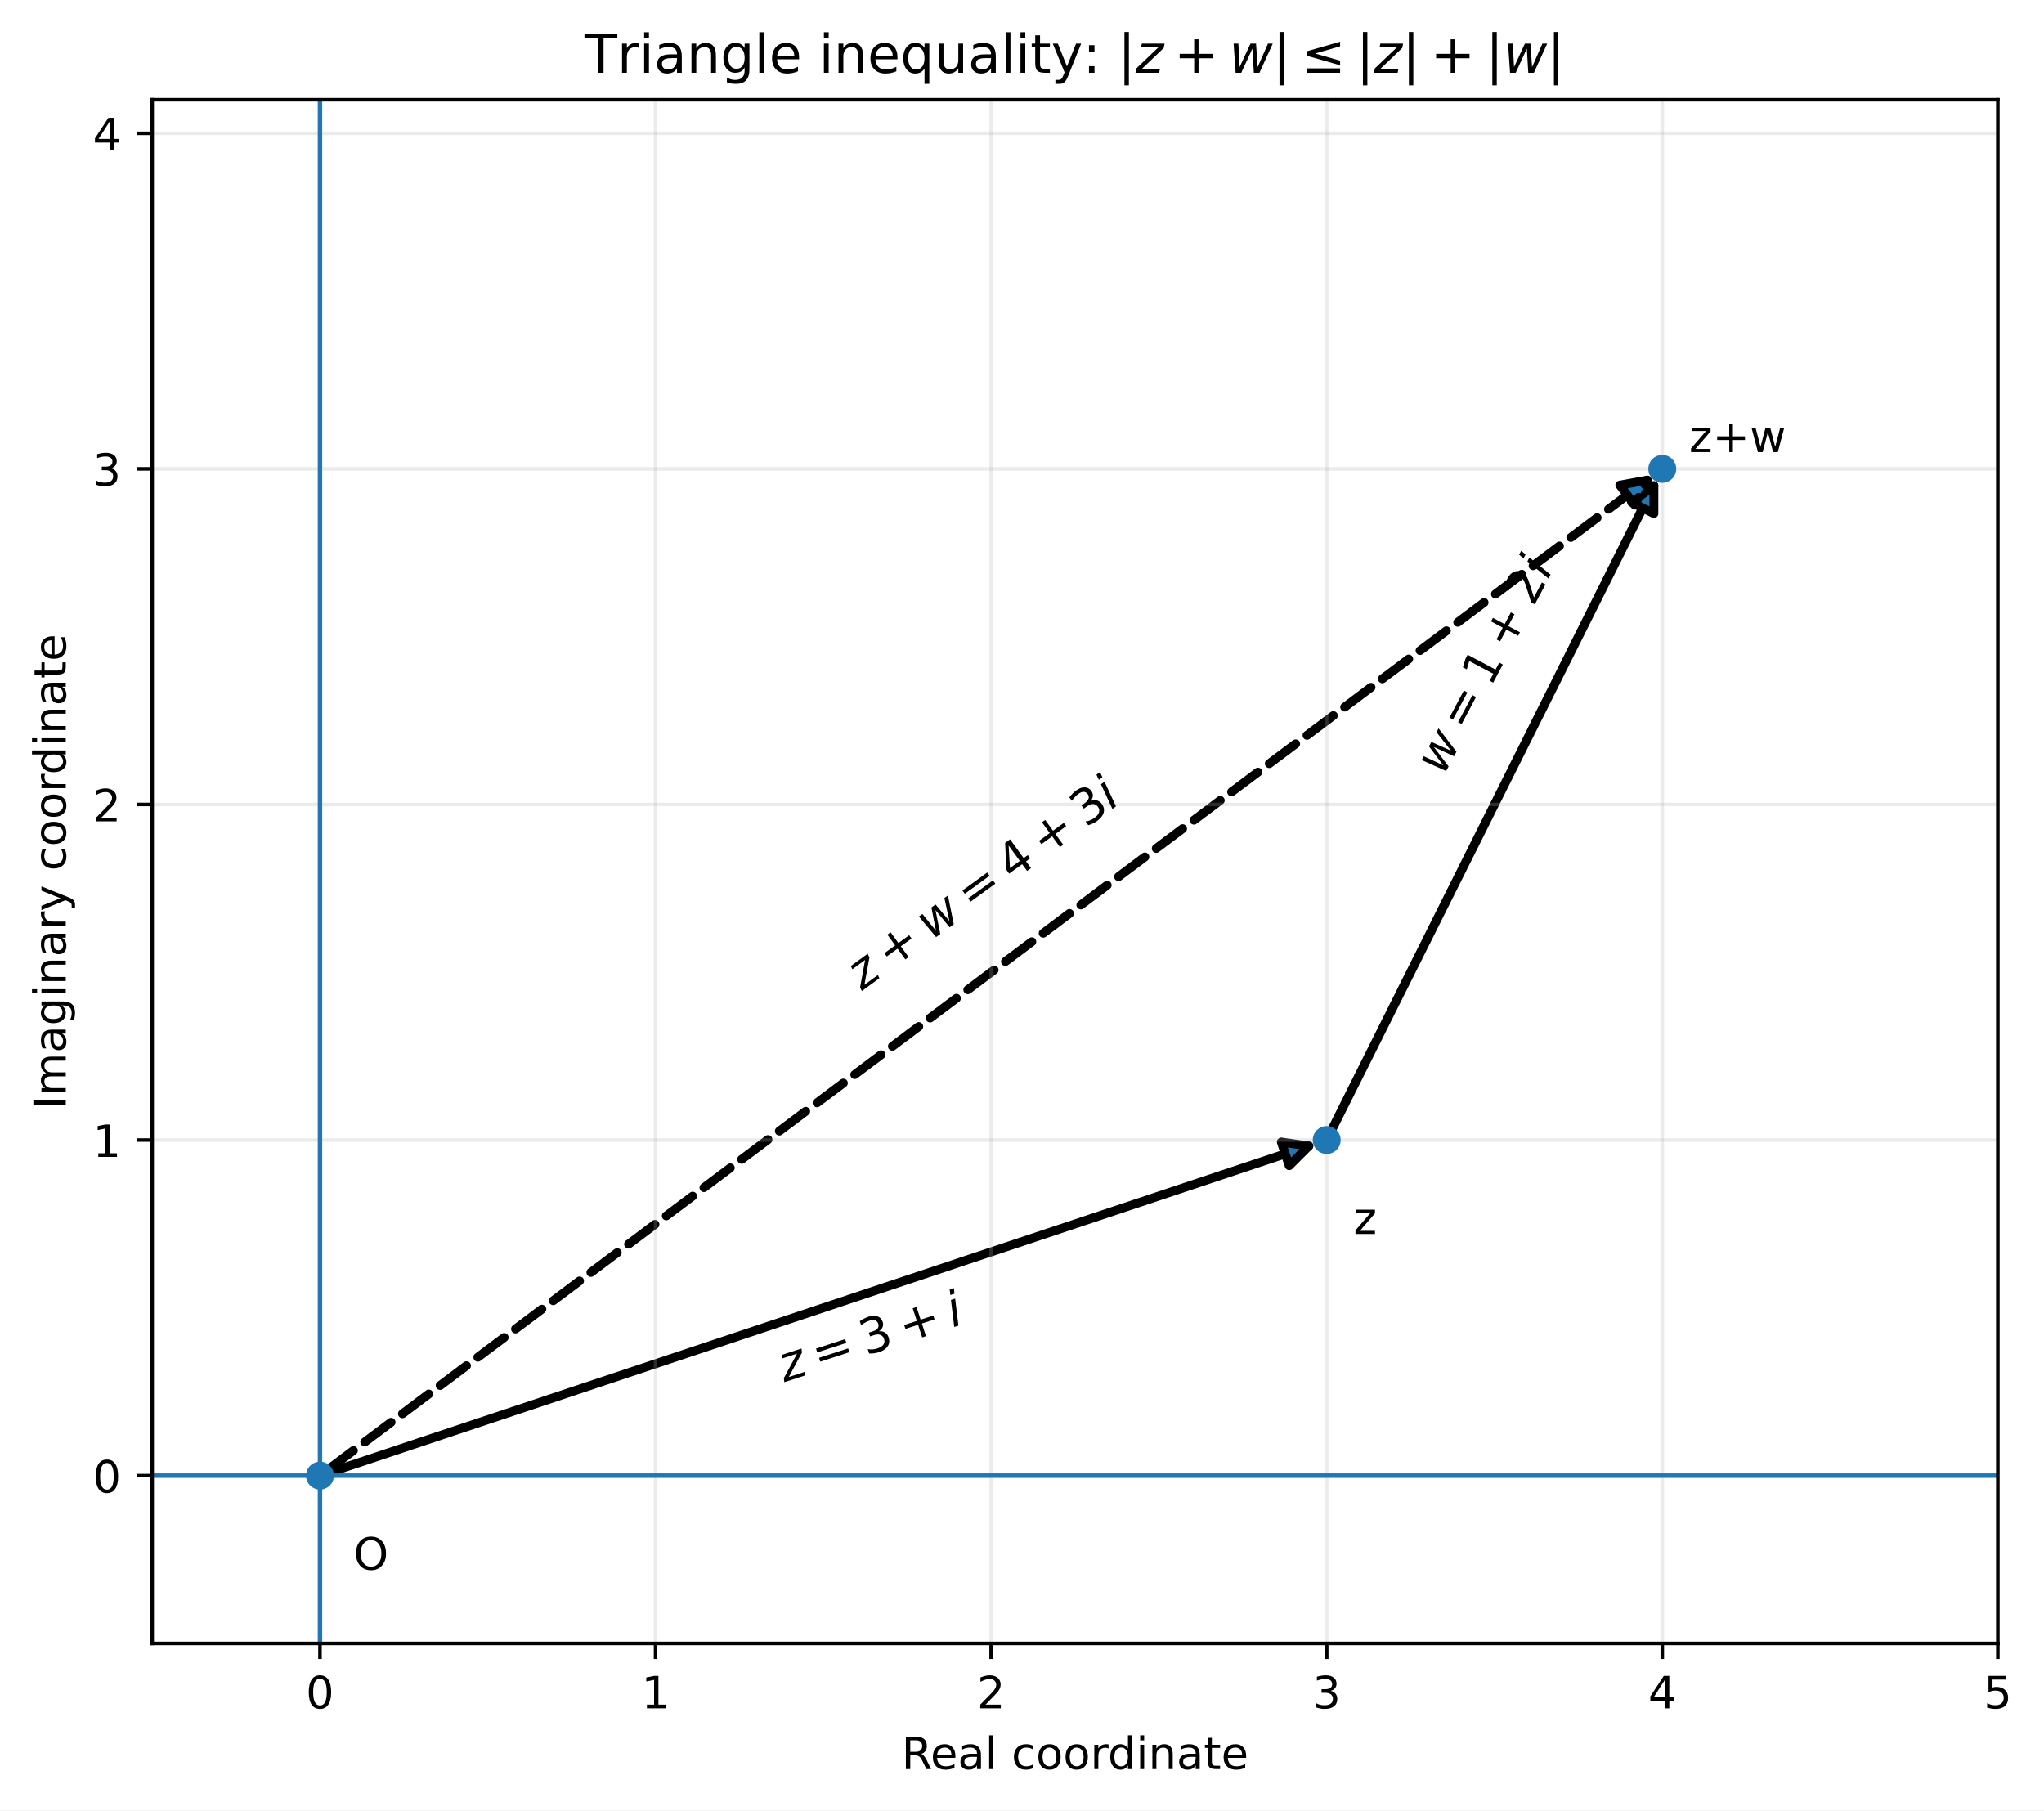
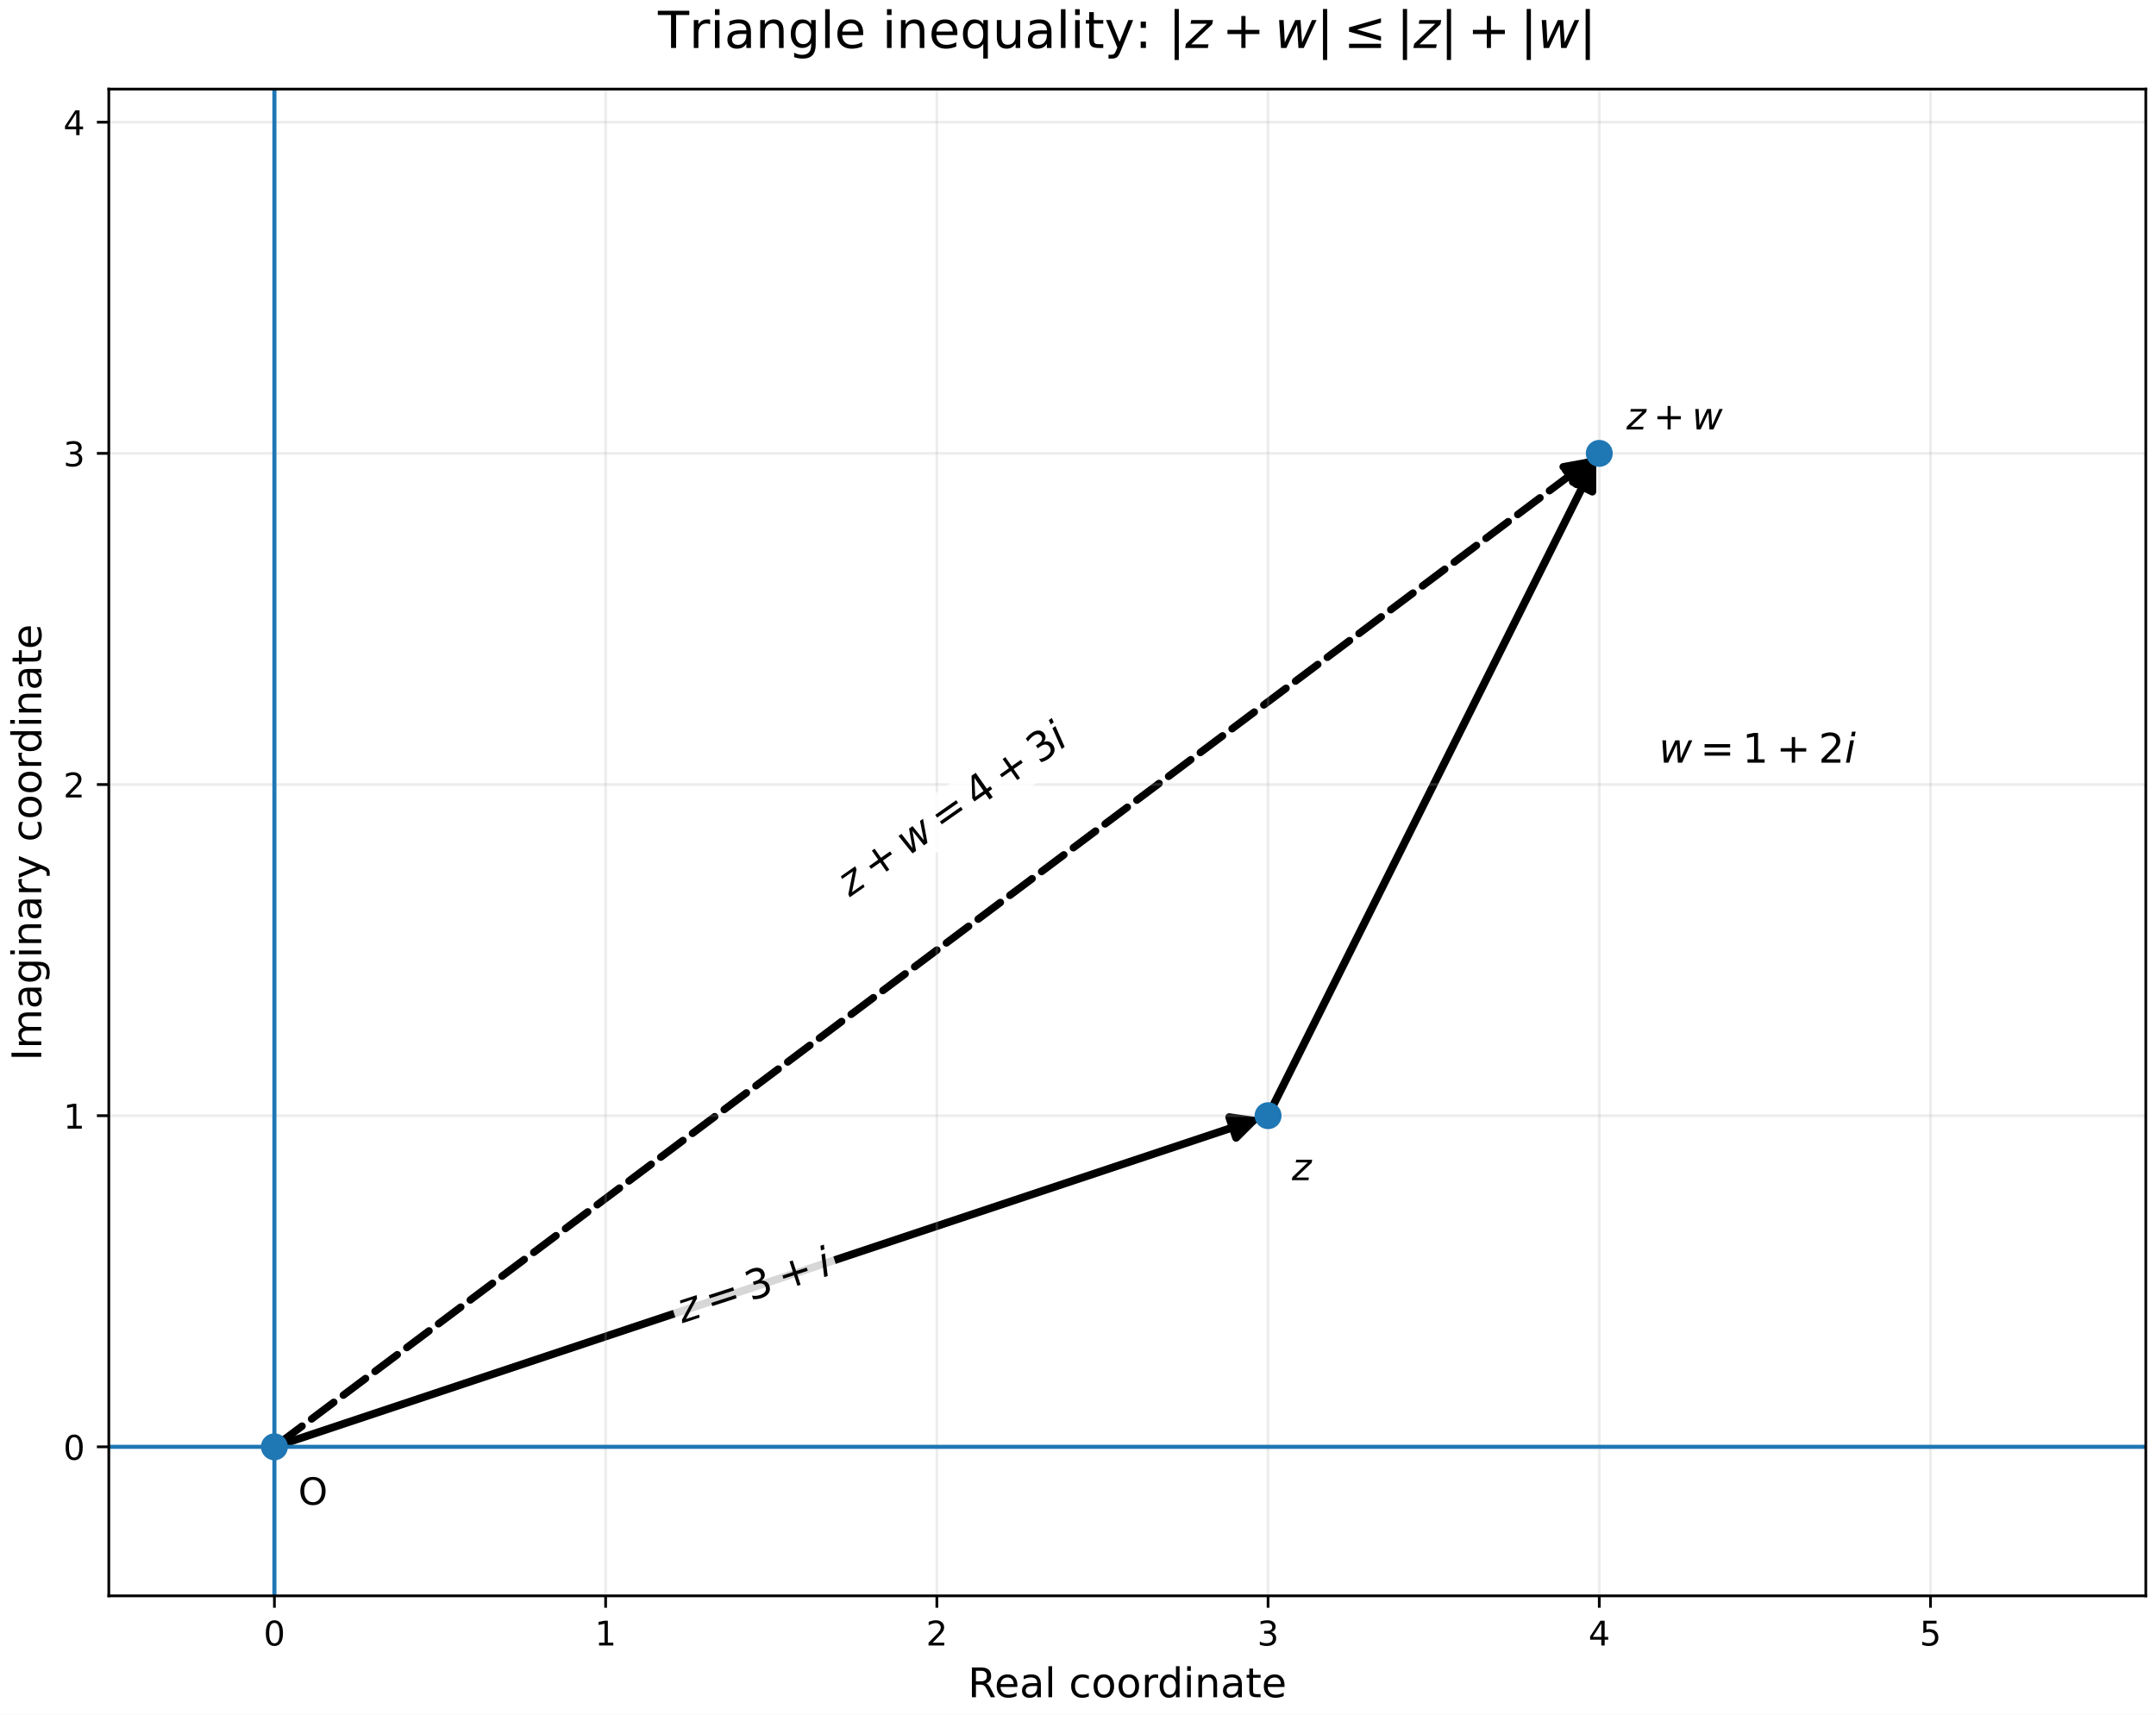
- <svg xmlns="http://www.w3.org/2000/svg" xmlns:xlink="http://www.w3.org/1999/xlink" width="459.896pt" height="407.316pt" viewBox="0 0 459.896 407.316" version="1.1">
+ <svg xmlns="http://www.w3.org/2000/svg" xmlns:xlink="http://www.w3.org/1999/xlink" width="633.6pt" height="504pt" viewBox="0 0 633.6 504" version="1.1">
  <defs>
    <style type="text/css">*{stroke-linejoin: round; stroke-linecap: butt}</style>
  </defs>
  <g id="figure_1">
    <g id="patch_1">
-       <path d="M 0 407.316  L 459.896 407.316  L 459.896 0  L 0 0  z " style="fill: #ffffff" />
+       <path d="M 0 504  L 633.6 504  L 633.6 0  L 0 0  z " style="fill: #ffffff" />
    </g>
    <g id="axes_1">
      <g id="patch_2">
-         <path d="M 34.241 369.76  L 449.515 369.76  L 449.515 22.44  L 34.241 22.44  z " style="fill: #ffffff" />
+         <path d="M 31.976 469.071  L 630.6 469.071  L 630.6 26.187  L 31.976 26.187  z " style="fill: #ffffff" />
      </g>
      <g id="patch_3">
-         <path d="M 73.89 331.375  Q 185.25 294.255 294.489 257.842  " clip-path="url(#p4965046aab)" style="fill: none; stroke: #000000; stroke-width: 2; stroke-linecap: round" />
-         <path d="M 288.291 256.957  L 294.489 257.842  L 290.062 262.27  z " clip-path="url(#p4965046aab)" style="fill: #1f77b4; stroke: #000000; stroke-width: 2; stroke-linecap: round" />
+         <path d="M 82.539 424.638  Q 226.648 376.602 368.318 329.378  " clip-path="url(#p5205deee68)" style="fill: none; stroke: #000000; stroke-width: 2.3; stroke-linecap: round" />
+         <path d="M 361.234 328.366  L 368.318 329.378  L 363.258 334.438  z " clip-path="url(#p5205deee68)" style="stroke: #000000; stroke-width: 2.3; stroke-linecap: round" />
      </g>
      <g id="patch_4">
-         <path d="M 299.401 254.713  Q 336.259 180.998 372.117 109.282  " clip-path="url(#p4965046aab)" style="fill: none; stroke: #000000; stroke-width: 2; stroke-linecap: round" />
-         <path d="M 367.108 113.039  L 372.117 109.282  L 372.117 115.543  z " clip-path="url(#p4965046aab)" style="fill: #1f77b4; stroke: #000000; stroke-width: 2; stroke-linecap: round" />
+         <path d="M 373.552 326.141  Q 421.326 230.593 467.95 137.344  " clip-path="url(#p5205deee68)" style="fill: none; stroke: #000000; stroke-width: 2.3; stroke-linecap: round" />
+         <path d="M 462.226 141.638  L 467.95 137.344  L 467.95 144.5  z " clip-path="url(#p5205deee68)" style="stroke: #000000; stroke-width: 2.3; stroke-linecap: round" />
      </g>
      <g id="patch_5">
-         <path d="M 73.594 330.807  Q 223.001 218.752 370.619 108.038  " clip-path="url(#p4965046aab)" style="fill: none; stroke-dasharray: 7.4,3.2; stroke-dashoffset: 0; stroke: #000000; stroke-width: 2; stroke-linecap: round" />
-         <path d="M 364.459 109.158  L 370.619 108.038  L 367.819 113.638  z " clip-path="url(#p4965046aab)" style="fill: #1f77b4; stroke-dasharray: 7.4,3.2; stroke-dashoffset: 0; stroke: #000000; stroke-width: 2; stroke-linecap: round" />
+         <path d="M 82.246 424.068  Q 275.32 279.263 466.425 135.934  " clip-path="url(#p5205deee68)" style="fill: none; stroke-dasharray: 8.14,3.52; stroke-dashoffset: 0; stroke: #000000; stroke-width: 2.2; stroke-linecap: round" />
+         <path d="M 459.385 137.214  L 466.425 135.934  L 463.225 142.334  z " clip-path="url(#p5205deee68)" style="stroke-dasharray: 8.14,3.52; stroke-dashoffset: 0; stroke: #000000; stroke-width: 2.2; stroke-linecap: round" />
      </g>
      <g id="matplotlib.axis_1">
        <g id="xtick_1">
          <g id="line2d_1">
-             <path d="M 71.993 369.76  L 71.993 22.44  " clip-path="url(#p4965046aab)" style="fill: none; stroke: #b0b0b0; stroke-opacity: 0.25; stroke-width: 0.8; stroke-linecap: square" />
+             <path d="M 80.645 469.071  L 80.645 26.187  " clip-path="url(#p5205deee68)" style="fill: none; stroke: #b0b0b0; stroke-opacity: 0.22; stroke-width: 0.8; stroke-linecap: square" />
          </g>
          <g id="line2d_2">
            <defs>
-               <path id="m58b089424b" d="M 0 0  L 0 3.5  " style="stroke: #000000; stroke-width: 0.8" />
+               <path id="mce45edb5d6" d="M 0 0  L 0 3.5  " style="stroke: #000000; stroke-width: 0.8" />
            </defs>
            <g>
-               <use xlink:href="#m58b089424b" x="71.993" y="369.76" style="stroke: #000000; stroke-width: 0.8" />
+               <use xlink:href="#mce45edb5d6" x="80.645" y="469.071" style="stroke: #000000; stroke-width: 0.8" />
            </g>
          </g>
          <g id="text_1">
-             <g transform="translate(68.81155 384.3584) scale(0.1 -0.1)">
+             <g transform="translate(77.4638 483.6694) scale(0.1 -0.1)">
              <defs>
                <path id="DejaVuSans-30" d="M 2034 4250  Q 1547 4250 1301 3770  Q 1056 3291 1056 2328  Q 1056 1369 1301 889  Q 1547 409 2034 409  Q 2525 409 2770 889  Q 3016 1369 3016 2328  Q 3016 3291 2770 3770  Q 2525 4250 2034 4250  z M 2034 4750  Q 2819 4750 3233 4129  Q 3647 3509 3647 2328  Q 3647 1150 3233 529  Q 2819 -91 2034 -91  Q 1250 -91 836 529  Q 422 1150 422 2328  Q 422 3509 836 4129  Q 1250 4750 2034 4750  z " transform="scale(0.015625)" />
              </defs>
              <use xlink:href="#DejaVuSans-30" />
            </g>
          </g>
        </g>
        <g id="xtick_2">
          <g id="line2d_3">
-             <path d="M 147.497 369.76  L 147.497 22.44  " clip-path="url(#p4965046aab)" style="fill: none; stroke: #b0b0b0; stroke-opacity: 0.25; stroke-width: 0.8; stroke-linecap: square" />
+             <path d="M 177.982 469.071  L 177.982 26.187  " clip-path="url(#p5205deee68)" style="fill: none; stroke: #b0b0b0; stroke-opacity: 0.22; stroke-width: 0.8; stroke-linecap: square" />
          </g>
          <g id="line2d_4">
            <g>
-               <use xlink:href="#m58b089424b" x="147.497" y="369.76" style="stroke: #000000; stroke-width: 0.8" />
+               <use xlink:href="#mce45edb5d6" x="177.982" y="469.071" style="stroke: #000000; stroke-width: 0.8" />
            </g>
          </g>
          <g id="text_2">
-             <g transform="translate(144.3159 384.3584) scale(0.1 -0.1)">
+             <g transform="translate(174.8009 483.6694) scale(0.1 -0.1)">
              <defs>
                <path id="DejaVuSans-31" d="M 794 531  L 1825 531  L 1825 4091  L 703 3866  L 703 4441  L 1819 4666  L 2450 4666  L 2450 531  L 3481 531  L 3481 0  L 794 0  L 794 531  z " transform="scale(0.015625)" />
              </defs>
              <use xlink:href="#DejaVuSans-31" />
            </g>
          </g>
        </g>
        <g id="xtick_3">
          <g id="line2d_5">
-             <path d="M 223.001 369.76  L 223.001 22.44  " clip-path="url(#p4965046aab)" style="fill: none; stroke: #b0b0b0; stroke-opacity: 0.25; stroke-width: 0.8; stroke-linecap: square" />
+             <path d="M 275.319 469.071  L 275.319 26.187  " clip-path="url(#p5205deee68)" style="fill: none; stroke: #b0b0b0; stroke-opacity: 0.22; stroke-width: 0.8; stroke-linecap: square" />
          </g>
          <g id="line2d_6">
            <g>
-               <use xlink:href="#m58b089424b" x="223.001" y="369.76" style="stroke: #000000; stroke-width: 0.8" />
+               <use xlink:href="#mce45edb5d6" x="275.319" y="469.071" style="stroke: #000000; stroke-width: 0.8" />
            </g>
          </g>
          <g id="text_3">
-             <g transform="translate(219.8202 384.3584) scale(0.1 -0.1)">
+             <g transform="translate(272.138 483.6694) scale(0.1 -0.1)">
              <defs>
                <path id="DejaVuSans-32" d="M 1228 531  L 3431 531  L 3431 0  L 469 0  L 469 531  Q 828 903 1448 1529  Q 2069 2156 2228 2338  Q 2531 2678 2651 2914  Q 2772 3150 2772 3378  Q 2772 3750 2511 3984  Q 2250 4219 1831 4219  Q 1534 4219 1204 4116  Q 875 4013 500 3803  L 500 4441  Q 881 4594 1212 4672  Q 1544 4750 1819 4750  Q 2544 4750 2975 4387  Q 3406 4025 3406 3419  Q 3406 3131 3298 2873  Q 3191 2616 2906 2266  Q 2828 2175 2409 1742  Q 1991 1309 1228 531  z " transform="scale(0.015625)" />
              </defs>
              <use xlink:href="#DejaVuSans-32" />
            </g>
          </g>
        </g>
        <g id="xtick_4">
          <g id="line2d_7">
-             <path d="M 298.506 369.76  L 298.506 22.44  " clip-path="url(#p4965046aab)" style="fill: none; stroke: #b0b0b0; stroke-opacity: 0.25; stroke-width: 0.8; stroke-linecap: square" />
+             <path d="M 372.656 469.071  L 372.656 26.187  " clip-path="url(#p5205deee68)" style="fill: none; stroke: #b0b0b0; stroke-opacity: 0.22; stroke-width: 0.8; stroke-linecap: square" />
          </g>
          <g id="line2d_8">
            <g>
-               <use xlink:href="#m58b089424b" x="298.506" y="369.76" style="stroke: #000000; stroke-width: 0.8" />
+               <use xlink:href="#mce45edb5d6" x="372.656" y="469.071" style="stroke: #000000; stroke-width: 0.8" />
            </g>
          </g>
          <g id="text_4">
-             <g transform="translate(295.3246 384.3584) scale(0.1 -0.1)">
+             <g transform="translate(369.4751 483.6694) scale(0.1 -0.1)">
              <defs>
                <path id="DejaVuSans-33" d="M 2597 2516  Q 3050 2419 3304 2112  Q 3559 1806 3559 1356  Q 3559 666 3084 287  Q 2609 -91 1734 -91  Q 1441 -91 1130 -33  Q 819 25 488 141  L 488 750  Q 750 597 1062 519  Q 1375 441 1716 441  Q 2309 441 2620 675  Q 2931 909 2931 1356  Q 2931 1769 2642 2001  Q 2353 2234 1838 2234  L 1294 2234  L 1294 2753  L 1863 2753  Q 2328 2753 2575 2939  Q 2822 3125 2822 3475  Q 2822 3834 2567 4026  Q 2313 4219 1838 4219  Q 1578 4219 1281 4162  Q 984 4106 628 3988  L 628 4550  Q 988 4650 1302 4700  Q 1616 4750 1894 4750  Q 2613 4750 3031 4423  Q 3450 4097 3450 3541  Q 3450 3153 3228 2886  Q 3006 2619 2597 2516  z " transform="scale(0.015625)" />
              </defs>
              <use xlink:href="#DejaVuSans-33" />
            </g>
          </g>
        </g>
        <g id="xtick_5">
          <g id="line2d_9">
-             <path d="M 374.01 369.76  L 374.01 22.44  " clip-path="url(#p4965046aab)" style="fill: none; stroke: #b0b0b0; stroke-opacity: 0.25; stroke-width: 0.8; stroke-linecap: square" />
+             <path d="M 469.994 469.071  L 469.994 26.187  " clip-path="url(#p5205deee68)" style="fill: none; stroke: #b0b0b0; stroke-opacity: 0.22; stroke-width: 0.8; stroke-linecap: square" />
          </g>
          <g id="line2d_10">
            <g>
-               <use xlink:href="#m58b089424b" x="374.01" y="369.76" style="stroke: #000000; stroke-width: 0.8" />
+               <use xlink:href="#mce45edb5d6" x="469.994" y="469.071" style="stroke: #000000; stroke-width: 0.8" />
            </g>
          </g>
          <g id="text_5">
-             <g transform="translate(370.8289 384.3584) scale(0.1 -0.1)">
+             <g transform="translate(466.8123 483.6694) scale(0.1 -0.1)">
              <defs>
                <path id="DejaVuSans-34" d="M 2419 4116  L 825 1625  L 2419 1625  L 2419 4116  z M 2253 4666  L 3047 4666  L 3047 1625  L 3713 1625  L 3713 1100  L 3047 1100  L 3047 0  L 2419 0  L 2419 1100  L 313 1100  L 313 1709  L 2253 4666  z " transform="scale(0.015625)" />
              </defs>
              <use xlink:href="#DejaVuSans-34" />
            </g>
          </g>
        </g>
        <g id="xtick_6">
          <g id="line2d_11">
-             <path d="M 449.515 369.76  L 449.515 22.44  " clip-path="url(#p4965046aab)" style="fill: none; stroke: #b0b0b0; stroke-opacity: 0.25; stroke-width: 0.8; stroke-linecap: square" />
+             <path d="M 567.331 469.071  L 567.331 26.187  " clip-path="url(#p5205deee68)" style="fill: none; stroke: #b0b0b0; stroke-opacity: 0.22; stroke-width: 0.8; stroke-linecap: square" />
          </g>
          <g id="line2d_12">
            <g>
-               <use xlink:href="#m58b089424b" x="449.515" y="369.76" style="stroke: #000000; stroke-width: 0.8" />
+               <use xlink:href="#mce45edb5d6" x="567.331" y="469.071" style="stroke: #000000; stroke-width: 0.8" />
            </g>
          </g>
          <g id="text_6">
-             <g transform="translate(446.3333 384.3584) scale(0.1 -0.1)">
+             <g transform="translate(564.1494 483.6694) scale(0.1 -0.1)">
              <defs>
                <path id="DejaVuSans-35" d="M 691 4666  L 3169 4666  L 3169 4134  L 1269 4134  L 1269 2991  Q 1406 3038 1543 3061  Q 1681 3084 1819 3084  Q 2600 3084 3056 2656  Q 3513 2228 3513 1497  Q 3513 744 3044 326  Q 2575 -91 1722 -91  Q 1428 -91 1123 -41  Q 819 9 494 109  L 494 744  Q 775 591 1075 516  Q 1375 441 1709 441  Q 2250 441 2565 725  Q 2881 1009 2881 1497  Q 2881 1984 2565 2268  Q 2250 2553 1709 2553  Q 1456 2553 1204 2497  Q 953 2441 691 2322  L 691 4666  z " transform="scale(0.015625)" />
              </defs>
              <use xlink:href="#DejaVuSans-35" />
            </g>
          </g>
        </g>
        <g id="text_7">
-           <g transform="translate(202.8409 398.0366) scale(0.1 -0.1)">
+           <g transform="translate(284.4441 498.8673) scale(0.12 -0.12)">
            <defs>
              <path id="DejaVuSans-52" d="M 2841 2188  Q 3044 2119 3236 1894  Q 3428 1669 3622 1275  L 4263 0  L 3584 0  L 2988 1197  Q 2756 1666 2539 1819  Q 2322 1972 1947 1972  L 1259 1972  L 1259 0  L 628 0  L 628 4666  L 2053 4666  Q 2853 4666 3247 4331  Q 3641 3997 3641 3322  Q 3641 2881 3436 2590  Q 3231 2300 2841 2188  z M 1259 4147  L 1259 2491  L 2053 2491  Q 2509 2491 2742 2702  Q 2975 2913 2975 3322  Q 2975 3731 2742 3939  Q 2509 4147 2053 4147  L 1259 4147  z " transform="scale(0.015625)" />
              <path id="DejaVuSans-65" d="M 3597 1894  L 3597 1613  L 953 1613  Q 991 1019 1311 708  Q 1631 397 2203 397  Q 2534 397 2845 478  Q 3156 559 3463 722  L 3463 178  Q 3153 47 2828 -22  Q 2503 -91 2169 -91  Q 1331 -91 842 396  Q 353 884 353 1716  Q 353 2575 817 3079  Q 1281 3584 2069 3584  Q 2775 3584 3186 3129  Q 3597 2675 3597 1894  z M 3022 2063  Q 3016 2534 2758 2815  Q 2500 3097 2075 3097  Q 1594 3097 1305 2825  Q 1016 2553 972 2059  L 3022 2063  z " transform="scale(0.015625)" />
              <path id="DejaVuSans-61" d="M 2194 1759  Q 1497 1759 1228 1600  Q 959 1441 959 1056  Q 959 750 1161 570  Q 1363 391 1709 391  Q 2188 391 2477 730  Q 2766 1069 2766 1631  L 2766 1759  L 2194 1759  z M 3341 1997  L 3341 0  L 2766 0  L 2766 531  Q 2569 213 2275 61  Q 1981 -91 1556 -91  Q 1019 -91 701 211  Q 384 513 384 1019  Q 384 1609 779 1909  Q 1175 2209 1959 2209  L 2766 2209  L 2766 2266  Q 2766 2663 2505 2880  Q 2244 3097 1772 3097  Q 1472 3097 1187 3025  Q 903 2953 641 2809  L 641 3341  Q 956 3463 1253 3523  Q 1550 3584 1831 3584  Q 2591 3584 2966 3190  Q 3341 2797 3341 1997  z " transform="scale(0.015625)" />
              <path id="DejaVuSans-6c" d="M 603 4863  L 1178 4863  L 1178 0  L 603 0  L 603 4863  z " transform="scale(0.015625)" />
              <path id="DejaVuSans-20" transform="scale(0.015625)" />
              <path id="DejaVuSans-63" d="M 3122 3366  L 3122 2828  Q 2878 2963 2633 3030  Q 2388 3097 2138 3097  Q 1578 3097 1268 2742  Q 959 2388 959 1747  Q 959 1106 1268 751  Q 1578 397 2138 397  Q 2388 397 2633 464  Q 2878 531 3122 666  L 3122 134  Q 2881 22 2623 -34  Q 2366 -91 2075 -91  Q 1284 -91 818 406  Q 353 903 353 1747  Q 353 2603 823 3093  Q 1294 3584 2113 3584  Q 2378 3584 2631 3529  Q 2884 3475 3122 3366  z " transform="scale(0.015625)" />
              <path id="DejaVuSans-6f" d="M 1959 3097  Q 1497 3097 1228 2736  Q 959 2375 959 1747  Q 959 1119 1226 758  Q 1494 397 1959 397  Q 2419 397 2687 759  Q 2956 1122 2956 1747  Q 2956 2369 2687 2733  Q 2419 3097 1959 3097  z M 1959 3584  Q 2709 3584 3137 3096  Q 3566 2609 3566 1747  Q 3566 888 3137 398  Q 2709 -91 1959 -91  Q 1206 -91 779 398  Q 353 888 353 1747  Q 353 2609 779 3096  Q 1206 3584 1959 3584  z " transform="scale(0.015625)" />
              <path id="DejaVuSans-72" d="M 2631 2963  Q 2534 3019 2420 3045  Q 2306 3072 2169 3072  Q 1681 3072 1420 2755  Q 1159 2438 1159 1844  L 1159 0  L 581 0  L 581 3500  L 1159 3500  L 1159 2956  Q 1341 3275 1631 3429  Q 1922 3584 2338 3584  Q 2397 3584 2469 3576  Q 2541 3569 2628 3553  L 2631 2963  z " transform="scale(0.015625)" />
              <path id="DejaVuSans-64" d="M 2906 2969  L 2906 4863  L 3481 4863  L 3481 0  L 2906 0  L 2906 525  Q 2725 213 2448 61  Q 2172 -91 1784 -91  Q 1150 -91 751 415  Q 353 922 353 1747  Q 353 2572 751 3078  Q 1150 3584 1784 3584  Q 2172 3584 2448 3432  Q 2725 3281 2906 2969  z M 947 1747  Q 947 1113 1208 752  Q 1469 391 1925 391  Q 2381 391 2643 752  Q 2906 1113 2906 1747  Q 2906 2381 2643 2742  Q 2381 3103 1925 3103  Q 1469 3103 1208 2742  Q 947 2381 947 1747  z " transform="scale(0.015625)" />
              <path id="DejaVuSans-69" d="M 603 3500  L 1178 3500  L 1178 0  L 603 0  L 603 3500  z M 603 4863  L 1178 4863  L 1178 4134  L 603 4134  L 603 4863  z " transform="scale(0.015625)" />
              <path id="DejaVuSans-6e" d="M 3513 2113  L 3513 0  L 2938 0  L 2938 2094  Q 2938 2591 2744 2837  Q 2550 3084 2163 3084  Q 1697 3084 1428 2787  Q 1159 2491 1159 1978  L 1159 0  L 581 0  L 581 3500  L 1159 3500  L 1159 2956  Q 1366 3272 1645 3428  Q 1925 3584 2291 3584  Q 2894 3584 3203 3211  Q 3513 2838 3513 2113  z " transform="scale(0.015625)" />
              <path id="DejaVuSans-74" d="M 1172 4494  L 1172 3500  L 2356 3500  L 2356 3053  L 1172 3053  L 1172 1153  Q 1172 725 1289 603  Q 1406 481 1766 481  L 2356 481  L 2356 0  L 1766 0  Q 1100 0 847 248  Q 594 497 594 1153  L 594 3053  L 172 3053  L 172 3500  L 594 3500  L 594 4494  L 1172 4494  z " transform="scale(0.015625)" />
            </defs>
            <use xlink:href="#DejaVuSans-52" />
            <use xlink:href="#DejaVuSans-65" transform="translate(64.98242 0)" />
            <use xlink:href="#DejaVuSans-61" transform="translate(126.5059 0)" />
            <use xlink:href="#DejaVuSans-6c" transform="translate(187.7852 0)" />
            <use xlink:href="#DejaVuSans-20" transform="translate(215.5684 0)" />
            <use xlink:href="#DejaVuSans-63" transform="translate(247.3555 0)" />
            <use xlink:href="#DejaVuSans-6f" transform="translate(302.3359 0)" />
            <use xlink:href="#DejaVuSans-6f" transform="translate(363.5176 0)" />
            <use xlink:href="#DejaVuSans-72" transform="translate(424.6992 0)" />
            <use xlink:href="#DejaVuSans-64" transform="translate(464.0625 0)" />
            <use xlink:href="#DejaVuSans-69" transform="translate(527.5391 0)" />
            <use xlink:href="#DejaVuSans-6e" transform="translate(555.3223 0)" />
            <use xlink:href="#DejaVuSans-61" transform="translate(618.7012 0)" />
            <use xlink:href="#DejaVuSans-74" transform="translate(679.9805 0)" />
            <use xlink:href="#DejaVuSans-65" transform="translate(719.1895 0)" />
          </g>
        </g>
      </g>
      <g id="matplotlib.axis_2">
        <g id="ytick_1">
          <g id="line2d_13">
-             <path d="M 34.241 332.008  L 449.515 332.008  " clip-path="url(#p4965046aab)" style="fill: none; stroke: #b0b0b0; stroke-opacity: 0.25; stroke-width: 0.8; stroke-linecap: square" />
+             <path d="M 31.976 425.269  L 630.6 425.269  " clip-path="url(#p5205deee68)" style="fill: none; stroke: #b0b0b0; stroke-opacity: 0.22; stroke-width: 0.8; stroke-linecap: square" />
          </g>
          <g id="line2d_14">
            <defs>
-               <path id="m948df3a8e6" d="M 0 0  L -3.5 0  " style="stroke: #000000; stroke-width: 0.8" />
+               <path id="ma7ae6fd713" d="M 0 0  L -3.5 0  " style="stroke: #000000; stroke-width: 0.8" />
            </defs>
            <g>
-               <use xlink:href="#m948df3a8e6" x="34.241" y="332.008" style="stroke: #000000; stroke-width: 0.8" />
+               <use xlink:href="#ma7ae6fd713" x="31.976" y="425.269" style="stroke: #000000; stroke-width: 0.8" />
            </g>
          </g>
          <g id="text_8">
-             <g transform="translate(20.87813 335.807) scale(0.1 -0.1)">
+             <g transform="translate(18.61399 429.0685) scale(0.1 -0.1)">
              <use xlink:href="#DejaVuSans-30" />
            </g>
          </g>
        </g>
        <g id="ytick_2">
          <g id="line2d_15">
-             <path d="M 34.241 256.503  L 449.515 256.503  " clip-path="url(#p4965046aab)" style="fill: none; stroke: #b0b0b0; stroke-opacity: 0.25; stroke-width: 0.8; stroke-linecap: square" />
+             <path d="M 31.976 327.932  L 630.6 327.932  " clip-path="url(#p5205deee68)" style="fill: none; stroke: #b0b0b0; stroke-opacity: 0.22; stroke-width: 0.8; stroke-linecap: square" />
          </g>
          <g id="line2d_16">
            <g>
-               <use xlink:href="#m948df3a8e6" x="34.241" y="256.503" style="stroke: #000000; stroke-width: 0.8" />
+               <use xlink:href="#ma7ae6fd713" x="31.976" y="327.932" style="stroke: #000000; stroke-width: 0.8" />
            </g>
          </g>
          <g id="text_9">
-             <g transform="translate(20.87813 260.3027) scale(0.1 -0.1)">
+             <g transform="translate(18.61399 331.7314) scale(0.1 -0.1)">
              <use xlink:href="#DejaVuSans-31" />
            </g>
          </g>
        </g>
        <g id="ytick_3">
          <g id="line2d_17">
-             <path d="M 34.241 180.999  L 449.515 180.999  " clip-path="url(#p4965046aab)" style="fill: none; stroke: #b0b0b0; stroke-opacity: 0.25; stroke-width: 0.8; stroke-linecap: square" />
+             <path d="M 31.976 230.595  L 630.6 230.595  " clip-path="url(#p5205deee68)" style="fill: none; stroke: #b0b0b0; stroke-opacity: 0.22; stroke-width: 0.8; stroke-linecap: square" />
          </g>
          <g id="line2d_18">
            <g>
-               <use xlink:href="#m948df3a8e6" x="34.241" y="180.999" style="stroke: #000000; stroke-width: 0.8" />
+               <use xlink:href="#ma7ae6fd713" x="31.976" y="230.595" style="stroke: #000000; stroke-width: 0.8" />
            </g>
          </g>
          <g id="text_10">
-             <g transform="translate(20.87813 184.7983) scale(0.1 -0.1)">
+             <g transform="translate(18.61399 234.3943) scale(0.1 -0.1)">
              <use xlink:href="#DejaVuSans-32" />
            </g>
          </g>
        </g>
        <g id="ytick_4">
          <g id="line2d_19">
-             <path d="M 34.241 105.495  L 449.515 105.495  " clip-path="url(#p4965046aab)" style="fill: none; stroke: #b0b0b0; stroke-opacity: 0.25; stroke-width: 0.8; stroke-linecap: square" />
+             <path d="M 31.976 133.258  L 630.6 133.258  " clip-path="url(#p5205deee68)" style="fill: none; stroke: #b0b0b0; stroke-opacity: 0.22; stroke-width: 0.8; stroke-linecap: square" />
          </g>
          <g id="line2d_20">
            <g>
-               <use xlink:href="#m948df3a8e6" x="34.241" y="105.495" style="stroke: #000000; stroke-width: 0.8" />
+               <use xlink:href="#ma7ae6fd713" x="31.976" y="133.258" style="stroke: #000000; stroke-width: 0.8" />
            </g>
          </g>
          <g id="text_11">
-             <g transform="translate(20.87813 109.294) scale(0.1 -0.1)">
+             <g transform="translate(18.61399 137.0572) scale(0.1 -0.1)">
              <use xlink:href="#DejaVuSans-33" />
            </g>
          </g>
        </g>
        <g id="ytick_5">
          <g id="line2d_21">
-             <path d="M 34.241 29.99  L 449.515 29.99  " clip-path="url(#p4965046aab)" style="fill: none; stroke: #b0b0b0; stroke-opacity: 0.25; stroke-width: 0.8; stroke-linecap: square" />
+             <path d="M 31.976 35.921  L 630.6 35.921  " clip-path="url(#p5205deee68)" style="fill: none; stroke: #b0b0b0; stroke-opacity: 0.22; stroke-width: 0.8; stroke-linecap: square" />
          </g>
          <g id="line2d_22">
            <g>
-               <use xlink:href="#m948df3a8e6" x="34.241" y="29.99" style="stroke: #000000; stroke-width: 0.8" />
+               <use xlink:href="#ma7ae6fd713" x="31.976" y="35.921" style="stroke: #000000; stroke-width: 0.8" />
            </g>
          </g>
          <g id="text_12">
-             <g transform="translate(20.87813 33.78965) scale(0.1 -0.1)">
+             <g transform="translate(18.61399 39.72005) scale(0.1 -0.1)">
              <use xlink:href="#DejaVuSans-34" />
            </g>
          </g>
        </g>
        <g id="text_13">
-           <g transform="translate(14.79844 249.5781) rotate(-90) scale(0.1 -0.1)">
+           <g transform="translate(12.11837 311.8028) rotate(-90) scale(0.12 -0.12)">
            <defs>
              <path id="DejaVuSans-49" d="M 628 4666  L 1259 4666  L 1259 0  L 628 0  L 628 4666  z " transform="scale(0.015625)" />
              <path id="DejaVuSans-6d" d="M 3328 2828  Q 3544 3216 3844 3400  Q 4144 3584 4550 3584  Q 5097 3584 5394 3201  Q 5691 2819 5691 2113  L 5691 0  L 5113 0  L 5113 2094  Q 5113 2597 4934 2840  Q 4756 3084 4391 3084  Q 3944 3084 3684 2787  Q 3425 2491 3425 1978  L 3425 0  L 2847 0  L 2847 2094  Q 2847 2600 2669 2842  Q 2491 3084 2119 3084  Q 1678 3084 1418 2786  Q 1159 2488 1159 1978  L 1159 0  L 581 0  L 581 3500  L 1159 3500  L 1159 2956  Q 1356 3278 1631 3431  Q 1906 3584 2284 3584  Q 2666 3584 2933 3390  Q 3200 3197 3328 2828  z " transform="scale(0.015625)" />
              <path id="DejaVuSans-67" d="M 2906 1791  Q 2906 2416 2648 2759  Q 2391 3103 1925 3103  Q 1463 3103 1205 2759  Q 947 2416 947 1791  Q 947 1169 1205 825  Q 1463 481 1925 481  Q 2391 481 2648 825  Q 2906 1169 2906 1791  z M 3481 434  Q 3481 -459 3084 -895  Q 2688 -1331 1869 -1331  Q 1566 -1331 1297 -1286  Q 1028 -1241 775 -1147  L 775 -588  Q 1028 -725 1275 -790  Q 1522 -856 1778 -856  Q 2344 -856 2625 -561  Q 2906 -266 2906 331  L 2906 616  Q 2728 306 2450 153  Q 2172 0 1784 0  Q 1141 0 747 490  Q 353 981 353 1791  Q 353 2603 747 3093  Q 1141 3584 1784 3584  Q 2172 3584 2450 3431  Q 2728 3278 2906 2969  L 2906 3500  L 3481 3500  L 3481 434  z " transform="scale(0.015625)" />
              <path id="DejaVuSans-79" d="M 2059 -325  Q 1816 -950 1584 -1140  Q 1353 -1331 966 -1331  L 506 -1331  L 506 -850  L 844 -850  Q 1081 -850 1212 -737  Q 1344 -625 1503 -206  L 1606 56  L 191 3500  L 800 3500  L 1894 763  L 2988 3500  L 3597 3500  L 2059 -325  z " transform="scale(0.015625)" />
            </defs>
            <use xlink:href="#DejaVuSans-49" />
            <use xlink:href="#DejaVuSans-6d" transform="translate(29.49219 0)" />
            <use xlink:href="#DejaVuSans-61" transform="translate(126.9043 0)" />
            <use xlink:href="#DejaVuSans-67" transform="translate(188.1836 0)" />
            <use xlink:href="#DejaVuSans-69" transform="translate(251.6602 0)" />
            <use xlink:href="#DejaVuSans-6e" transform="translate(279.4434 0)" />
            <use xlink:href="#DejaVuSans-61" transform="translate(342.8223 0)" />
            <use xlink:href="#DejaVuSans-72" transform="translate(404.1016 0)" />
            <use xlink:href="#DejaVuSans-79" transform="translate(445.2148 0)" />
            <use xlink:href="#DejaVuSans-20" transform="translate(504.3945 0)" />
            <use xlink:href="#DejaVuSans-63" transform="translate(536.1816 0)" />
            <use xlink:href="#DejaVuSans-6f" transform="translate(591.1621 0)" />
            <use xlink:href="#DejaVuSans-6f" transform="translate(652.3438 0)" />
            <use xlink:href="#DejaVuSans-72" transform="translate(713.5254 0)" />
            <use xlink:href="#DejaVuSans-64" transform="translate(752.8887 0)" />
            <use xlink:href="#DejaVuSans-69" transform="translate(816.3652 0)" />
            <use xlink:href="#DejaVuSans-6e" transform="translate(844.1484 0)" />
            <use xlink:href="#DejaVuSans-61" transform="translate(907.5273 0)" />
            <use xlink:href="#DejaVuSans-74" transform="translate(968.8066 0)" />
            <use xlink:href="#DejaVuSans-65" transform="translate(1008.016 0)" />
          </g>
        </g>
      </g>
      <g id="line2d_23">
-         <path d="M 34.241 332.008  L 449.515 332.008  " clip-path="url(#p4965046aab)" style="fill: none; stroke: #1f77b4; stroke-linecap: square" />
+         <path d="M 31.976 425.269  L 630.6 425.269  " clip-path="url(#p5205deee68)" style="fill: none; stroke: #1f77b4; stroke-width: 1.2; stroke-linecap: square" />
      </g>
      <g id="line2d_24">
-         <path d="M 71.993 369.76  L 71.993 22.44  " clip-path="url(#p4965046aab)" style="fill: none; stroke: #1f77b4; stroke-linecap: square" />
+         <path d="M 80.645 469.071  L 80.645 26.187  " clip-path="url(#p5205deee68)" style="fill: none; stroke: #1f77b4; stroke-width: 1.2; stroke-linecap: square" />
      </g>
      <g id="patch_6">
-         <path d="M 34.241 369.76  L 34.241 22.44  " style="fill: none; stroke: #000000; stroke-width: 0.8; stroke-linejoin: miter; stroke-linecap: square" />
+         <path d="M 31.976 469.071  L 31.976 26.187  " style="fill: none; stroke: #000000; stroke-width: 0.8; stroke-linejoin: miter; stroke-linecap: square" />
      </g>
      <g id="patch_7">
-         <path d="M 449.515 369.76  L 449.515 22.44  " style="fill: none; stroke: #000000; stroke-width: 0.8; stroke-linejoin: miter; stroke-linecap: square" />
+         <path d="M 630.6 469.071  L 630.6 26.187  " style="fill: none; stroke: #000000; stroke-width: 0.8; stroke-linejoin: miter; stroke-linecap: square" />
      </g>
      <g id="patch_8">
-         <path d="M 34.241 369.76  L 449.515 369.76  " style="fill: none; stroke: #000000; stroke-width: 0.8; stroke-linejoin: miter; stroke-linecap: square" />
+         <path d="M 31.976 469.071  L 630.6 469.071  " style="fill: none; stroke: #000000; stroke-width: 0.8; stroke-linejoin: miter; stroke-linecap: square" />
      </g>
      <g id="patch_9">
-         <path d="M 34.241 22.44  L 449.515 22.44  " style="fill: none; stroke: #000000; stroke-width: 0.8; stroke-linejoin: miter; stroke-linecap: square" />
-       </g>
-       <g id="PathCollection_1">
-         <defs>
-           <path id="m3221c66d23" d="M 0 2.646  C 0.702 2.646 1.375 2.367 1.871 1.871  C 2.367 1.375 2.646 0.702 2.646 0  C 2.646 -0.702 2.367 -1.375 1.871 -1.871  C 1.375 -2.367 0.702 -2.646 0 -2.646  C -0.702 -2.646 -1.375 -2.367 -1.871 -1.871  C -2.367 -1.375 -2.646 -0.702 -2.646 0  C -2.646 0.702 -2.367 1.375 -1.871 1.871  C -1.375 2.367 -0.702 2.646 0 2.646  z " style="stroke: #1f77b4" />
-         </defs>
-         <g clip-path="url(#p4965046aab)">
-           <use xlink:href="#m3221c66d23" x="71.993" y="332.008" style="fill: #1f77b4; stroke: #1f77b4" />
-           <use xlink:href="#m3221c66d23" x="298.506" y="256.503" style="fill: #1f77b4; stroke: #1f77b4" />
-           <use xlink:href="#m3221c66d23" x="374.01" y="105.495" style="fill: #1f77b4; stroke: #1f77b4" />
-         </g>
+         <path d="M 31.976 26.187  L 630.6 26.187  " style="fill: none; stroke: #000000; stroke-width: 0.8; stroke-linejoin: miter; stroke-linecap: square" />
      </g>
      <g id="text_14">
-         <g transform="translate(176.5065 310.9786) rotate(-18) scale(0.11 -0.11)">
+         <g transform="translate(87.64505 442.2693) scale(0.11 -0.11)">
+           <defs>
+             <path id="DejaVuSans-4f" d="M 2522 4238  Q 1834 4238 1429 3725  Q 1025 3213 1025 2328  Q 1025 1447 1429 934  Q 1834 422 2522 422  Q 3209 422 3611 934  Q 4013 1447 4013 2328  Q 4013 3213 3611 3725  Q 3209 4238 2522 4238  z M 2522 4750  Q 3503 4750 4090 4092  Q 4678 3434 4678 2328  Q 4678 1225 4090 567  Q 3503 -91 2522 -91  Q 1538 -91 948 565  Q 359 1222 359 2328  Q 359 3434 948 4092  Q 1538 4750 2522 4750  z " transform="scale(0.015625)" />
+           </defs>
+           <use xlink:href="#DejaVuSans-4f" />
+         </g>
+       </g>
+       <g id="text_15">
+         <g id="patch_10">
+           <path d="M 200.399 393.116  L 247.648 377.764  L 243.169 363.979  L 195.92 379.331  z " style="fill: #ffffff; opacity: 0.84" />
+         </g>
+         <g transform="translate(200.5524 388.9277) rotate(-18) scale(0.12 -0.12)">
          <defs>
            <path id="DejaVuSans-Oblique-7a" d="M 744 3500  L 3475 3500  L 3372 2975  L 738 459  L 2913 459  L 2822 0  L -19 0  L 84 525  L 2719 3041  L 653 3041  L 744 3500  z " transform="scale(0.015625)" />
            <path id="DejaVuSans-3d" d="M 678 2906  L 4684 2906  L 4684 2381  L 678 2381  L 678 2906  z M 678 1631  L 4684 1631  L 4684 1100  L 678 1100  L 678 1631  z " transform="scale(0.015625)" />
            <path id="DejaVuSans-2b" d="M 2944 4013  L 2944 2272  L 4684 2272  L 4684 1741  L 2944 1741  L 2944 0  L 2419 0  L 2419 1741  L 678 1741  L 678 2272  L 2419 2272  L 2419 4013  L 2944 4013  z " transform="scale(0.015625)" />
            <path id="DejaVuSans-Oblique-69" d="M 1172 4863  L 1747 4863  L 1606 4134  L 1031 4134  L 1172 4863  z M 909 3500  L 1484 3500  L 800 0  L 225 0  L 909 3500  z " transform="scale(0.015625)" />
          </defs>
          <use xlink:href="#DejaVuSans-Oblique-7a" transform="translate(0 0.015625)" />
          <use xlink:href="#DejaVuSans-3d" transform="translate(71.97266 0.015625)" />
          <use xlink:href="#DejaVuSans-33" transform="translate(175.2441 0.015625)" />
          <use xlink:href="#DejaVuSans-2b" transform="translate(258.3496 0.015625)" />
          <use xlink:href="#DejaVuSans-Oblique-69" transform="translate(361.6211 0.015625)" />
        </g>
      </g>
-       <g id="text_15">
-         <g transform="translate(324.7619 174.6624) rotate(-62) scale(0.11 -0.11)">
+       <g id="text_16">
+         <g id="patch_11">
+           <path d="M 485.474 228.708  L 547.514 228.708  L 547.514 213.014  L 485.474 213.014  z " style="fill: #ffffff; opacity: 0.94" />
+         </g>
+         <g transform="translate(487.5142 224.1726) scale(0.12 -0.12)">
          <defs>
            <path id="DejaVuSans-Oblique-77" d="M 544 3500  L 1113 3500  L 1259 684  L 2566 3500  L 3231 3500  L 3425 684  L 4666 3500  L 5241 3500  L 3641 0  L 2969 0  L 2797 2900  L 1459 0  L 781 0  L 544 3500  z " transform="scale(0.015625)" />
          </defs>
          <use xlink:href="#DejaVuSans-Oblique-77" transform="translate(0 0.015625)" />
          <use xlink:href="#DejaVuSans-3d" transform="translate(101.2695 0.015625)" />
          <use xlink:href="#DejaVuSans-31" transform="translate(204.541 0.015625)" />
          <use xlink:href="#DejaVuSans-2b" transform="translate(287.6465 0.015625)" />
          <use xlink:href="#DejaVuSans-32" transform="translate(390.918 0.015625)" />
          <use xlink:href="#DejaVuSans-Oblique-69" transform="translate(454.541 0.015625)" />
        </g>
      </g>
-       <g id="text_16">
-         <g transform="translate(193.9374 222.9634) rotate(-36) scale(0.11 -0.11)">
+       <g id="text_17">
+         <g id="patch_12">
+           <path d="M 250.823 267.789  L 317.862 220.848  L 309.549 208.975  L 242.51 255.916  z " style="fill: #ffffff; opacity: 0.84" />
+         </g>
+         <g transform="translate(249.7453 263.7393) rotate(-35) scale(0.12 -0.12)">
          <use xlink:href="#DejaVuSans-Oblique-7a" transform="translate(0 0.015625)" />
          <use xlink:href="#DejaVuSans-2b" transform="translate(71.97266 0.015625)" />
          <use xlink:href="#DejaVuSans-Oblique-77" transform="translate(175.2441 0.015625)" />
          <use xlink:href="#DejaVuSans-3d" transform="translate(276.5137 0.015625)" />
          <use xlink:href="#DejaVuSans-34" transform="translate(379.7852 0.015625)" />
          <use xlink:href="#DejaVuSans-2b" transform="translate(462.8906 0.015625)" />
          <use xlink:href="#DejaVuSans-33" transform="translate(566.1621 0.015625)" />
          <use xlink:href="#DejaVuSans-Oblique-69" transform="translate(629.7852 0.015625)" />
        </g>
      </g>
-       <g id="text_17">
-         <g transform="translate(79.54323 353.149) scale(0.1 -0.1)">
-           <defs>
-             <path id="DejaVuSans-4f" d="M 2522 4238  Q 1834 4238 1429 3725  Q 1025 3213 1025 2328  Q 1025 1447 1429 934  Q 1834 422 2522 422  Q 3209 422 3611 934  Q 4013 1447 4013 2328  Q 4013 3213 3611 3725  Q 3209 4238 2522 4238  z M 2522 4750  Q 3503 4750 4090 4092  Q 4678 3434 4678 2328  Q 4678 1225 4090 567  Q 3503 -91 2522 -91  Q 1538 -91 948 565  Q 359 1222 359 2328  Q 359 3434 948 4092  Q 1538 4750 2522 4750  z " transform="scale(0.015625)" />
-           </defs>
-           <use xlink:href="#DejaVuSans-4f" />
-         </g>
-       </g>
      <g id="text_18">
-         <g transform="translate(304.5462 277.6447) scale(0.1 -0.1)">
-           <defs>
-             <path id="DejaVuSans-7a" d="M 353 3500  L 3084 3500  L 3084 2975  L 922 459  L 3084 459  L 3084 0  L 275 0  L 275 525  L 2438 3041  L 353 3041  L 353 3500  z " transform="scale(0.015625)" />
-           </defs>
-           <use xlink:href="#DejaVuSans-7a" />
+         <g transform="translate(379.6564 346.9322) scale(0.11 -0.11)">
+           <use xlink:href="#DejaVuSans-Oblique-7a" transform="translate(0 0.3125)" />
        </g>
      </g>
      <g id="text_19">
-         <g transform="translate(380.0505 101.7196) scale(0.1 -0.1)">
-           <defs>
-             <path id="DejaVuSans-77" d="M 269 3500  L 844 3500  L 1563 769  L 2278 3500  L 2956 3500  L 3675 769  L 4391 3500  L 4966 3500  L 4050 0  L 3372 0  L 2619 2869  L 1863 0  L 1184 0  L 269 3500  z " transform="scale(0.015625)" />
-           </defs>
-           <use xlink:href="#DejaVuSans-7a" />
-           <use xlink:href="#DejaVuSans-2b" transform="translate(52.49023 0)" />
-           <use xlink:href="#DejaVuSans-77" transform="translate(136.2793 0)" />
+         <g transform="translate(477.9935 126.2579) scale(0.11 -0.11)">
+           <use xlink:href="#DejaVuSans-Oblique-7a" transform="translate(0 0.296875)" />
+           <use xlink:href="#DejaVuSans-2b" transform="translate(71.97266 0.296875)" />
+           <use xlink:href="#DejaVuSans-Oblique-77" transform="translate(175.2441 0.296875)" />
        </g>
      </g>
      <g id="text_20">
-         <g transform="translate(131.5376 16.44) scale(0.12 -0.12)">
+         <g transform="translate(193.3631 14.18712) scale(0.15 -0.15)">
          <defs>
            <path id="DejaVuSans-54" d="M -19 4666  L 3928 4666  L 3928 4134  L 2272 4134  L 2272 0  L 1638 0  L 1638 4134  L -19 4134  L -19 4666  z " transform="scale(0.015625)" />
            <path id="DejaVuSans-71" d="M 947 1747  Q 947 1113 1208 752  Q 1469 391 1925 391  Q 2381 391 2643 752  Q 2906 1113 2906 1747  Q 2906 2381 2643 2742  Q 2381 3103 1925 3103  Q 1469 3103 1208 2742  Q 947 2381 947 1747  z M 2906 525  Q 2725 213 2448 61  Q 2172 -91 1784 -91  Q 1150 -91 751 415  Q 353 922 353 1747  Q 353 2572 751 3078  Q 1150 3584 1784 3584  Q 2172 3584 2448 3432  Q 2725 3281 2906 2969  L 2906 3500  L 3481 3500  L 3481 -1331  L 2906 -1331  L 2906 525  z " transform="scale(0.015625)" />
            <path id="DejaVuSans-75" d="M 544 1381  L 544 3500  L 1119 3500  L 1119 1403  Q 1119 906 1312 657  Q 1506 409 1894 409  Q 2359 409 2629 706  Q 2900 1003 2900 1516  L 2900 3500  L 3475 3500  L 3475 0  L 2900 0  L 2900 538  Q 2691 219 2414 64  Q 2138 -91 1772 -91  Q 1169 -91 856 284  Q 544 659 544 1381  z M 1991 3584  L 1991 3584  z " transform="scale(0.015625)" />
            <path id="DejaVuSans-3a" d="M 750 794  L 1409 794  L 1409 0  L 750 0  L 750 794  z M 750 3309  L 1409 3309  L 1409 2516  L 750 2516  L 750 3309  z " transform="scale(0.015625)" />
            <path id="DejaVuSans-7c" d="M 1344 4891  L 1344 -1509  L 813 -1509  L 813 4891  L 1344 4891  z " transform="scale(0.015625)" />
            <path id="DejaVuSans-2264" d="M 4684 3175  L 1684 2309  L 4684 1453  L 4684 897  L 678 2047  L 678 2578  L 4684 3725  L 4684 3175  z M 678 531  L 4684 531  L 4684 0  L 678 0  L 678 531  z " transform="scale(0.015625)" />
          </defs>
          <use xlink:href="#DejaVuSans-54" transform="translate(0 0.578125)" />
          <use xlink:href="#DejaVuSans-72" transform="translate(61.08398 0.578125)" />
          <use xlink:href="#DejaVuSans-69" transform="translate(102.1973 0.578125)" />
          <use xlink:href="#DejaVuSans-61" transform="translate(129.9805 0.578125)" />
          <use xlink:href="#DejaVuSans-6e" transform="translate(191.2598 0.578125)" />
          <use xlink:href="#DejaVuSans-67" transform="translate(254.6387 0.578125)" />
          <use xlink:href="#DejaVuSans-6c" transform="translate(318.1152 0.578125)" />
          <use xlink:href="#DejaVuSans-65" transform="translate(345.8984 0.578125)" />
          <use xlink:href="#DejaVuSans-20" transform="translate(407.4219 0.578125)" />
          <use xlink:href="#DejaVuSans-69" transform="translate(439.209 0.578125)" />
          <use xlink:href="#DejaVuSans-6e" transform="translate(466.9922 0.578125)" />
          <use xlink:href="#DejaVuSans-65" transform="translate(530.3711 0.578125)" />
          <use xlink:href="#DejaVuSans-71" transform="translate(591.8945 0.578125)" />
          <use xlink:href="#DejaVuSans-75" transform="translate(655.3711 0.578125)" />
          <use xlink:href="#DejaVuSans-61" transform="translate(718.75 0.578125)" />
          <use xlink:href="#DejaVuSans-6c" transform="translate(780.0293 0.578125)" />
          <use xlink:href="#DejaVuSans-69" transform="translate(807.8125 0.578125)" />
          <use xlink:href="#DejaVuSans-74" transform="translate(835.5957 0.578125)" />
          <use xlink:href="#DejaVuSans-79" transform="translate(874.8047 0.578125)" />
          <use xlink:href="#DejaVuSans-3a" transform="translate(933.9844 0.578125)" />
          <use xlink:href="#DejaVuSans-20" transform="translate(967.6758 0.578125)" />
          <use xlink:href="#DejaVuSans-7c" transform="translate(999.4629 0.578125)" />
          <use xlink:href="#DejaVuSans-Oblique-7a" transform="translate(1033.154 0.578125)" />
          <use xlink:href="#DejaVuSans-2b" transform="translate(1105.127 0.578125)" />
          <use xlink:href="#DejaVuSans-Oblique-77" transform="translate(1208.398 0.578125)" />
          <use xlink:href="#DejaVuSans-7c" transform="translate(1290.186 0.578125)" />
          <use xlink:href="#DejaVuSans-2264" transform="translate(1343.359 0.578125)" />
          <use xlink:href="#DejaVuSans-7c" transform="translate(1446.631 0.578125)" />
          <use xlink:href="#DejaVuSans-Oblique-7a" transform="translate(1480.322 0.578125)" />
          <use xlink:href="#DejaVuSans-7c" transform="translate(1532.812 0.578125)" />
          <use xlink:href="#DejaVuSans-2b" transform="translate(1585.986 0.578125)" />
          <use xlink:href="#DejaVuSans-7c" transform="translate(1689.258 0.578125)" />
          <use xlink:href="#DejaVuSans-Oblique-77" transform="translate(1722.949 0.578125)" />
          <use xlink:href="#DejaVuSans-7c" transform="translate(1804.736 0.578125)" />
        </g>
      </g>
+       <g id="PathCollection_1">
+         <defs>
+           <path id="mc95b586ca5" d="M 0 3.464  C 0.919 3.464 1.8 3.099 2.449 2.449  C 3.099 1.8 3.464 0.919 3.464 0  C 3.464 -0.919 3.099 -1.8 2.449 -2.449  C 1.8 -3.099 0.919 -3.464 0 -3.464  C -0.919 -3.464 -1.8 -3.099 -2.449 -2.449  C -3.099 -1.8 -3.464 -0.919 -3.464 0  C -3.464 0.919 -3.099 1.8 -2.449 2.449  C -1.8 3.099 -0.919 3.464 0 3.464  z " style="stroke: #1f77b4" />
+         </defs>
+         <g clip-path="url(#p5205deee68)">
+           <use xlink:href="#mc95b586ca5" x="80.645" y="425.269" style="fill: #1f77b4; stroke: #1f77b4" />
+           <use xlink:href="#mc95b586ca5" x="372.656" y="327.932" style="fill: #1f77b4; stroke: #1f77b4" />
+           <use xlink:href="#mc95b586ca5" x="469.994" y="133.258" style="fill: #1f77b4; stroke: #1f77b4" />
+         </g>
+       </g>
    </g>
  </g>
  <defs>
-     <clipPath id="p4965046aab">
-       <rect x="34.241" y="22.44" width="415.274" height="347.32" />
+     <clipPath id="p5205deee68">
+       <rect x="31.976" y="26.187" width="598.623" height="442.884" />
    </clipPath>
  </defs>
</svg>
